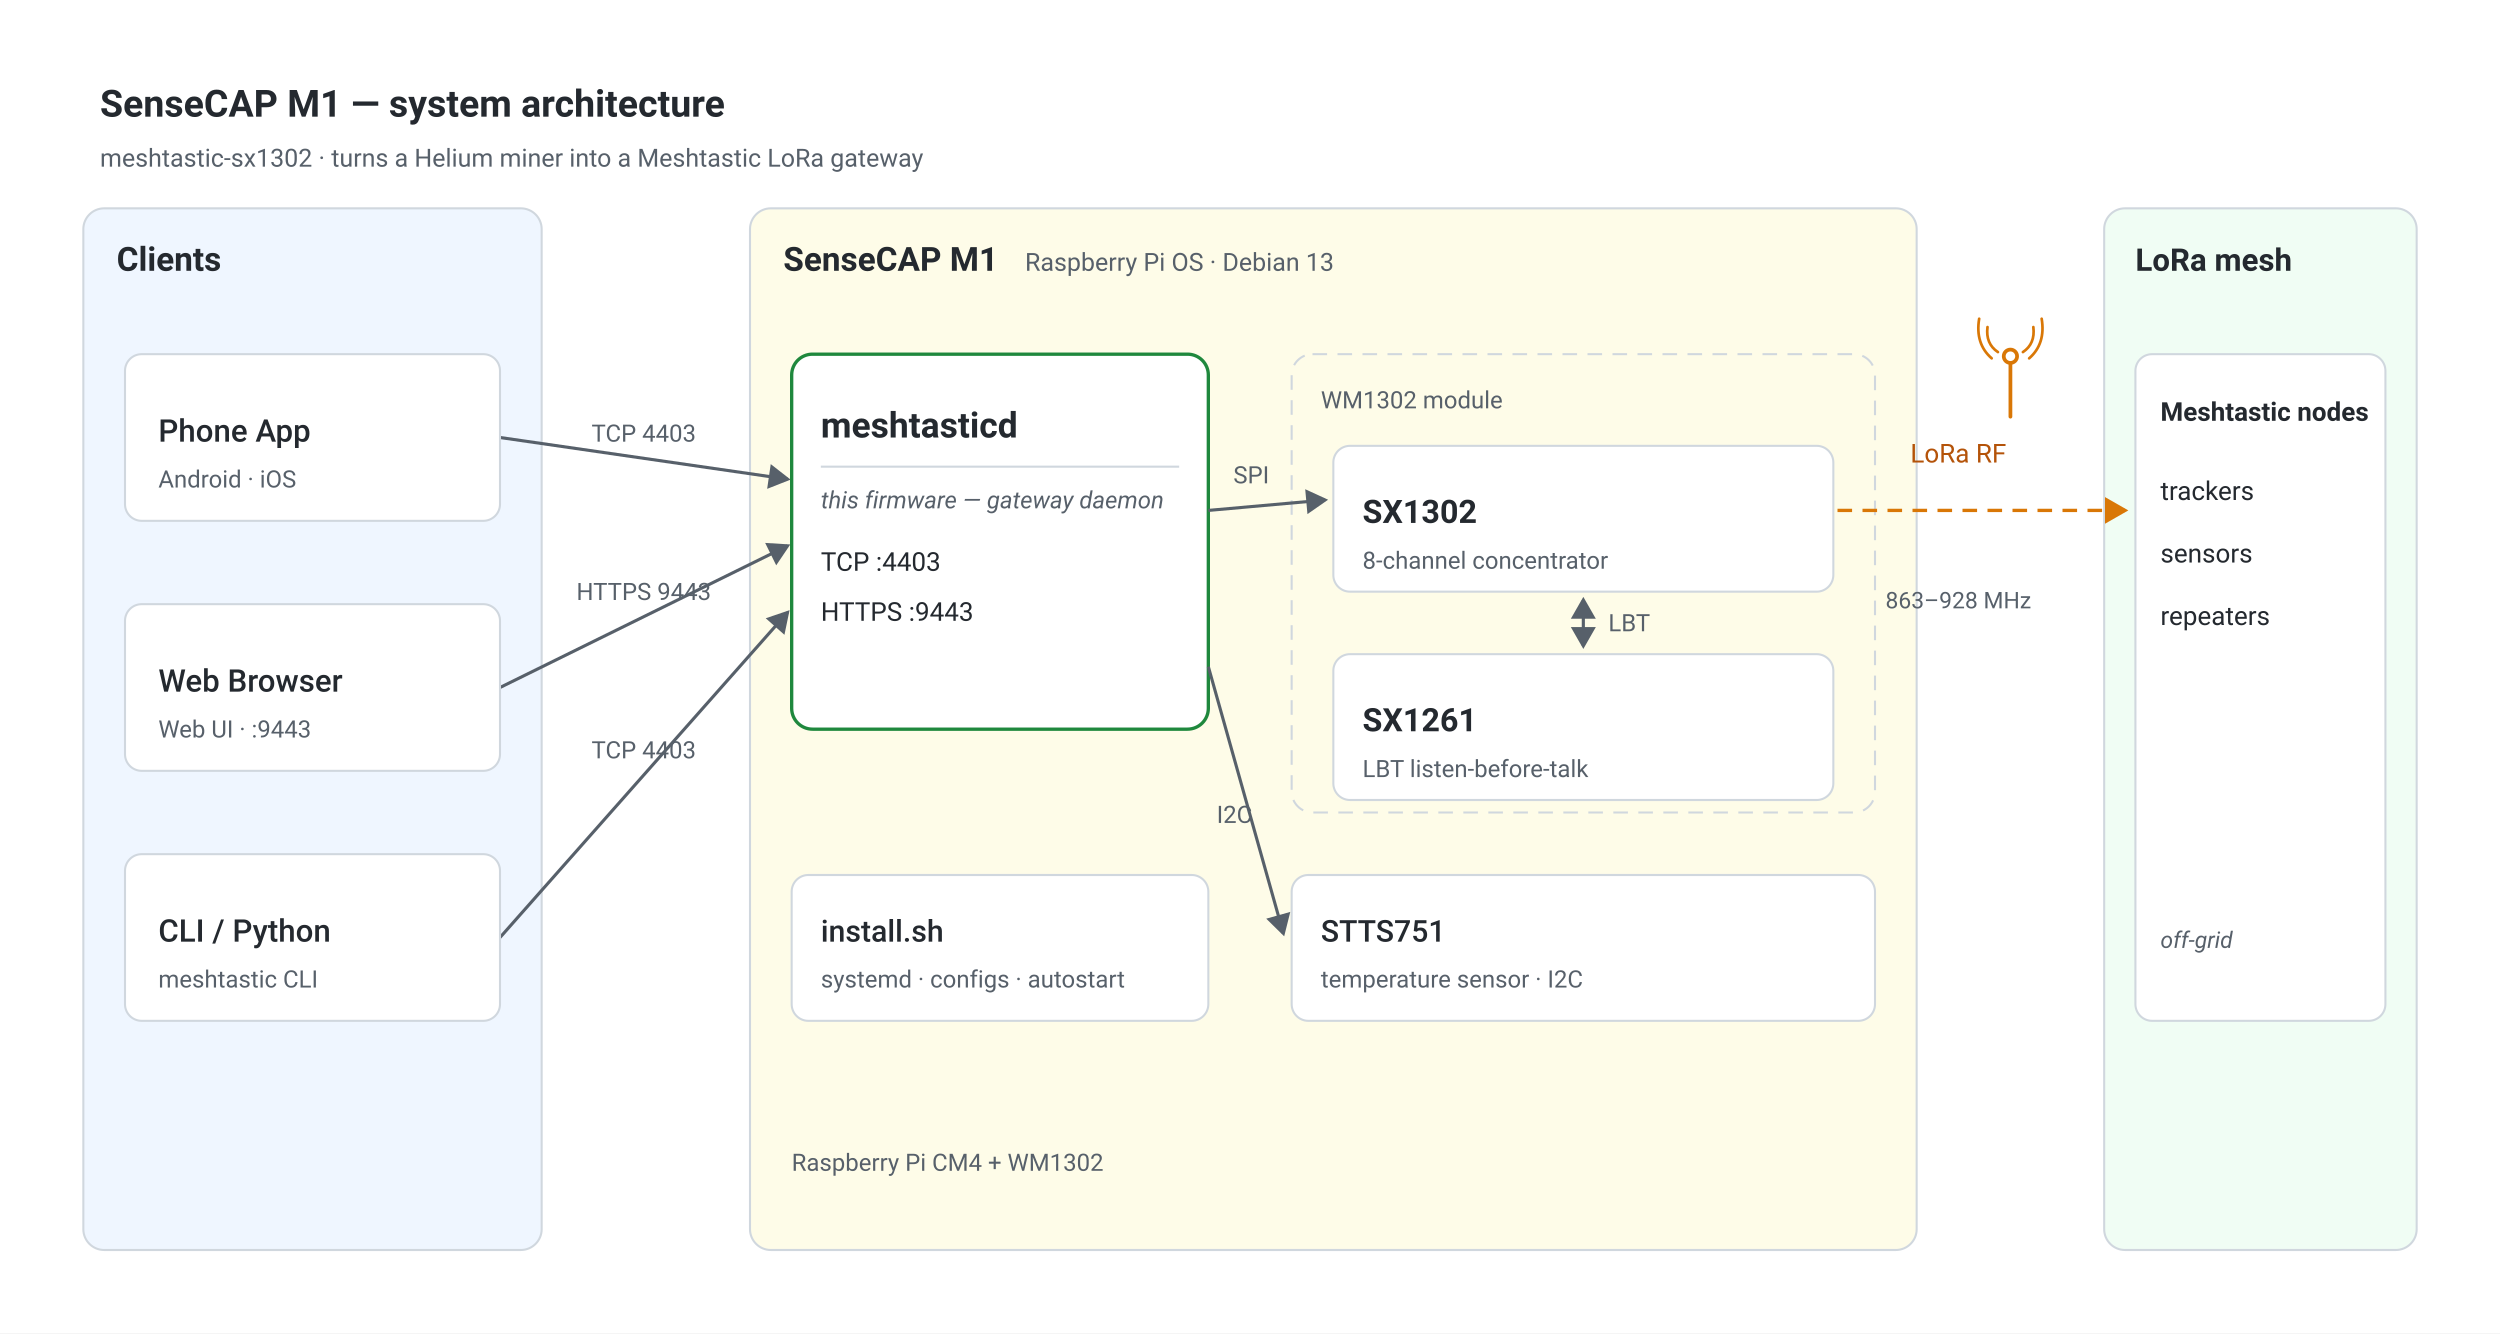
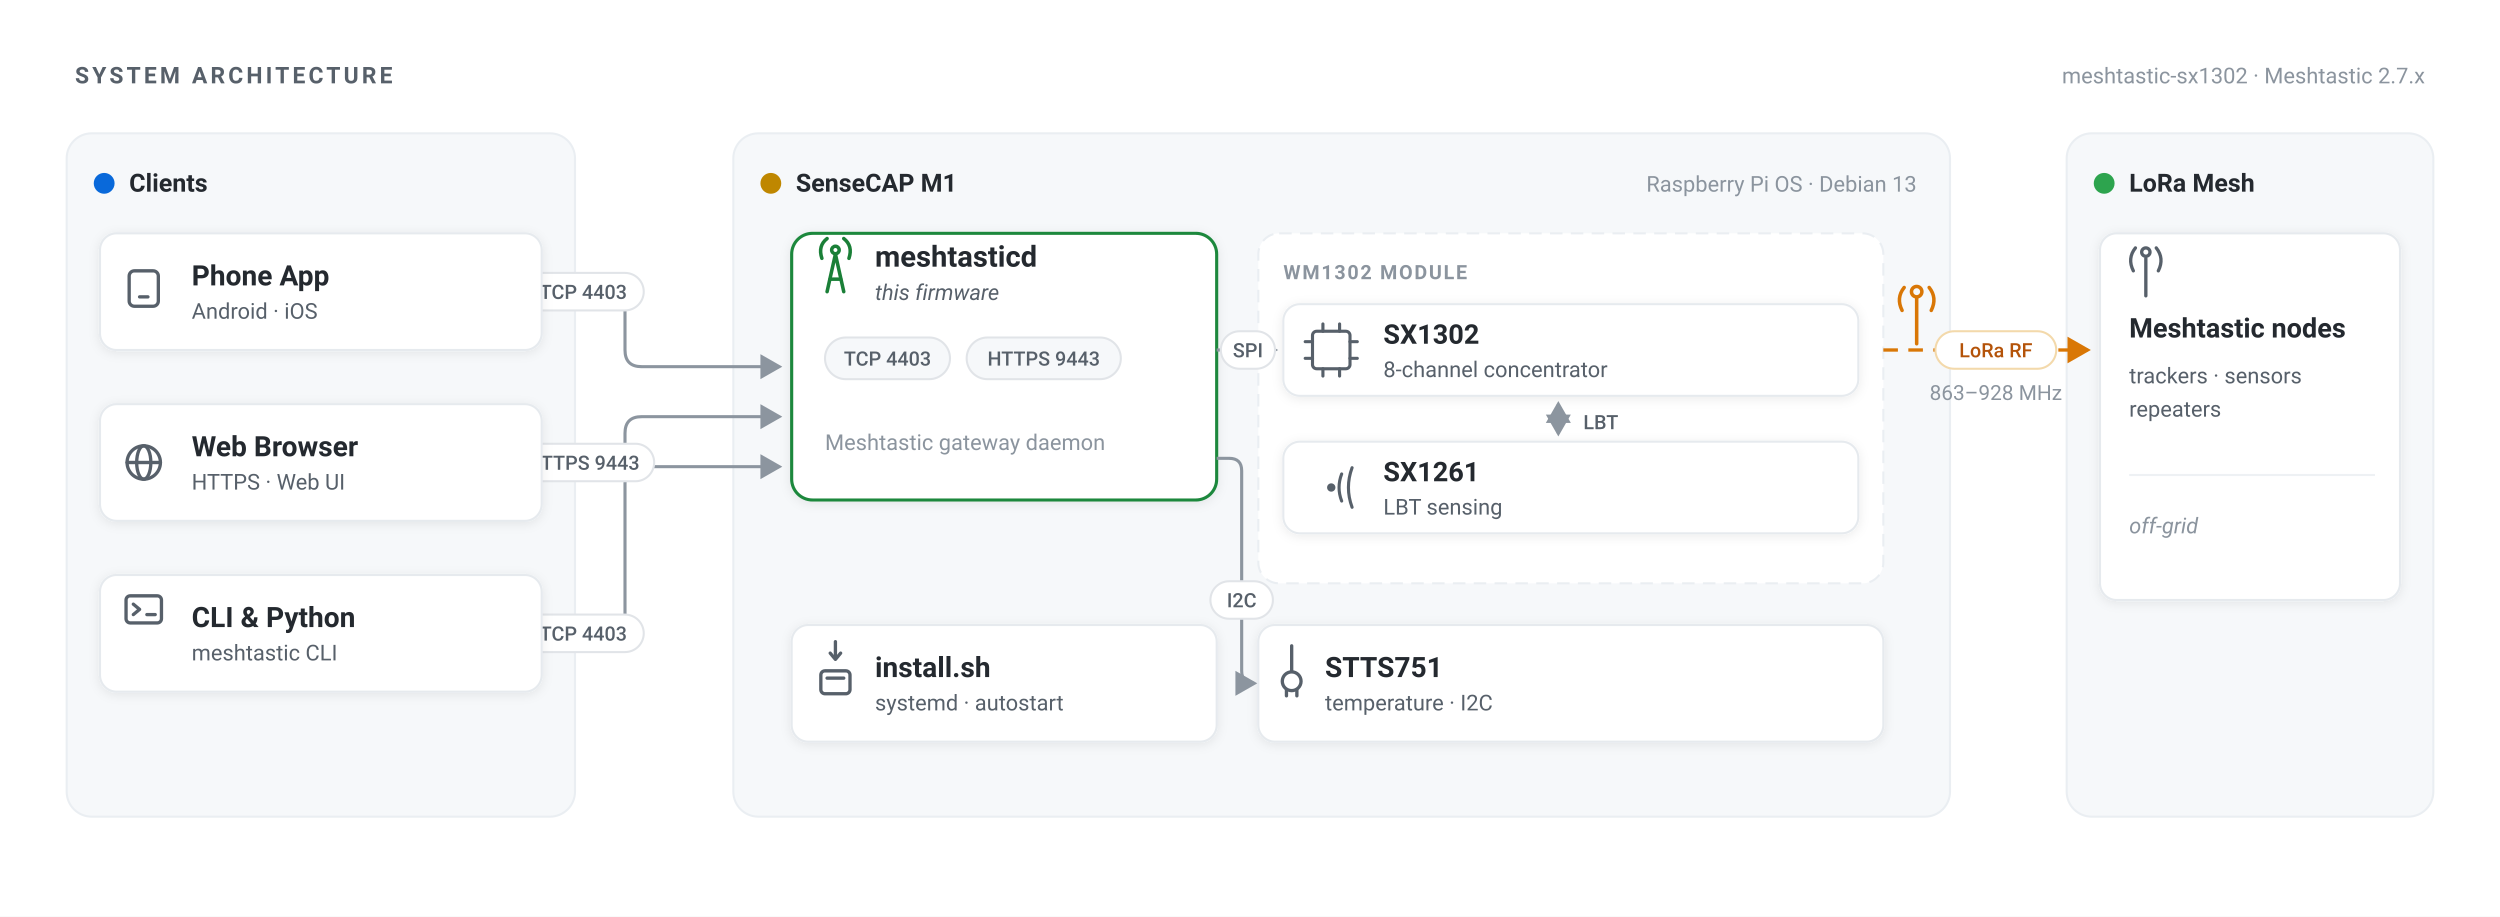
- <svg xmlns="http://www.w3.org/2000/svg" viewBox="0 0 1200 640" width="1200" height="640" font-family="-apple-system, 'Segoe UI', Roboto, Helvetica, Arial, sans-serif">
+ <svg xmlns="http://www.w3.org/2000/svg" viewBox="0 0 1200 440" width="1200" height="440" font-family="-apple-system, 'Segoe UI', Roboto, Helvetica, Arial, sans-serif">
  <defs>
-     <marker id="mGray" markerWidth="8" markerHeight="8" refX="6" refY="4" orient="auto">
-       <path d="M0,0 L7,4 L0,8 z" fill="#57606a" />
+     <filter id="shadow" x="-20%" y="-20%" width="140%" height="160%">
+       <feDropShadow dx="0" dy="1" stdDeviation="2.5" flood-color="#1f2328" flood-opacity="0.08" />
+     </filter>
+     <marker id="arr" markerWidth="8" markerHeight="8" refX="6" refY="4" orient="auto">
+       <path d="M0,0 L7,4 L0,8 z" fill="#8c959f" />
    </marker>
-     <marker id="mGrayS" markerWidth="8" markerHeight="8" refX="6" refY="4" orient="auto-start-reverse">
-       <path d="M0,0 L7,4 L0,8 z" fill="#57606a" />
+     <marker id="arrS" markerWidth="8" markerHeight="8" refX="6" refY="4" orient="auto-start-reverse">
+       <path d="M0,0 L7,4 L0,8 z" fill="#8c959f" />
    </marker>
-     <marker id="mAmber" markerWidth="8" markerHeight="8" refX="6" refY="4" orient="auto">
+     <marker id="arrAm" markerWidth="8" markerHeight="8" refX="6" refY="4" orient="auto">
      <path d="M0,0 L7,4 L0,8 z" fill="#d97706" />
    </marker>
  </defs>
-   <rect width="1200" height="640" fill="#ffffff" />
-   <text x="48" y="56" font-size="18" font-weight="600" fill="#24292f">SenseCAP M1 — system architecture</text>
-   <text x="48" y="80" font-size="12" fill="#57606a">meshtastic-sx1302 · turns a Helium miner into a Meshtastic LoRa gateway</text>
-   <rect x="40" y="100" width="220" height="500" rx="10" fill="#eff6ff" stroke="#d0d7de" />
-   <text x="56" y="130" font-size="16" font-weight="600" fill="#24292f">Clients</text>
-   <rect x="360" y="100" width="560" height="500" rx="10" fill="#fefce8" stroke="#d0d7de" />
-   <text x="376" y="130" font-size="16" font-weight="600" fill="#24292f">SenseCAP M1</text>
-   <text x="492" y="130" font-size="12" fill="#57606a">Raspberry Pi OS · Debian 13</text>
-   <rect x="1010" y="100" width="150" height="500" rx="10" fill="#f0fdf4" stroke="#d0d7de" />
-   <text x="1025" y="130" font-size="15" font-weight="600" fill="#24292f">LoRa mesh</text>
-   <line x1="240" y1="210" x2="378" y2="230" stroke="#57606a" stroke-width="1.5" marker-end="url(#mGray)" />
-   <line x1="240" y1="330" x2="378" y2="262" stroke="#57606a" stroke-width="1.5" marker-end="url(#mGray)" />
-   <line x1="240" y1="450" x2="378" y2="294" stroke="#57606a" stroke-width="1.5" marker-end="url(#mGray)" />
-   <text x="309" y="212" font-size="11.5" fill="#57606a" text-anchor="middle">TCP 4403</text>
-   <text x="309" y="288" font-size="11.5" fill="#57606a" text-anchor="middle">HTTPS 9443</text>
-   <text x="309" y="364" font-size="11.5" fill="#57606a" text-anchor="middle">TCP 4403</text>
-   <rect x="60" y="170" width="180" height="80" rx="8" fill="#ffffff" stroke="#d0d7de" />
-   <text x="76" y="212" font-size="15" font-weight="500" fill="#24292f">Phone App</text>
-   <text x="76" y="234" font-size="11.5" fill="#57606a">Android · iOS</text>
-   <rect x="60" y="290" width="180" height="80" rx="8" fill="#ffffff" stroke="#d0d7de" />
-   <text x="76" y="332" font-size="15" font-weight="500" fill="#24292f">Web Browser</text>
-   <text x="76" y="354" font-size="11.5" fill="#57606a">Web UI · :9443</text>
-   <rect x="60" y="410" width="180" height="80" rx="8" fill="#ffffff" stroke="#d0d7de" />
-   <text x="76" y="452" font-size="15" font-weight="500" fill="#24292f">CLI / Python</text>
-   <text x="76" y="474" font-size="11.5" fill="#57606a">meshtastic CLI</text>
-   <rect x="380" y="170" width="200" height="180" rx="10" fill="#ffffff" stroke="#1f883d" stroke-width="1.6" />
-   <text x="394" y="210" font-size="17" font-weight="600" fill="#24292f">meshtasticd</text>
-   <line x1="394" y1="224" x2="566" y2="224" stroke="#d0d7de" stroke-width="1" />
-   <text x="394" y="244" font-size="11.5" font-style="italic" fill="#57606a">this firmware — gateway daemon</text>
-   <text x="394" y="274" font-size="12.5" fill="#24292f">TCP :4403</text>
-   <text x="394" y="298" font-size="12.5" fill="#24292f">HTTPS :9443</text>
-   <rect x="380" y="420" width="200" height="70" rx="8" fill="#ffffff" stroke="#d0d7de" />
-   <text x="394" y="452" font-size="14.5" font-weight="500" fill="#24292f">install.sh</text>
-   <text x="394" y="474" font-size="11.5" fill="#57606a">systemd · configs · autostart</text>
-   <rect x="620" y="170" width="280" height="220" rx="10" fill="none" stroke="#d0d7de" stroke-dasharray="7 5" />
-   <text x="634" y="196" font-size="11.5" fill="#57606a">WM1302 module</text>
-   <rect x="640" y="214" width="240" height="70" rx="8" fill="#ffffff" stroke="#d0d7de" />
-   <text x="654" y="251" font-size="15.5" font-weight="600" fill="#24292f">SX1302</text>
-   <text x="654" y="273" font-size="11.5" fill="#57606a">8-channel concentrator</text>
-   <line x1="760" y1="288" x2="760" y2="310" stroke="#57606a" stroke-width="1.5" marker-end="url(#mGray)" marker-start="url(#mGrayS)" />
-   <text x="772" y="303" font-size="11.5" fill="#57606a">LBT</text>
-   <rect x="640" y="314" width="240" height="70" rx="8" fill="#ffffff" stroke="#d0d7de" />
-   <text x="654" y="351" font-size="15.5" font-weight="600" fill="#24292f">SX1261</text>
-   <text x="654" y="373" font-size="11.5" fill="#57606a">LBT listen-before-talk</text>
-   <rect x="620" y="420" width="280" height="70" rx="8" fill="#ffffff" stroke="#d0d7de" />
-   <text x="634" y="452" font-size="14.5" font-weight="500" fill="#24292f">STTS751</text>
-   <text x="634" y="474" font-size="11.5" fill="#57606a">temperature sensor · I2C</text>
-   <line x1="580" y1="245" x2="636" y2="240" stroke="#57606a" stroke-width="1.5" marker-end="url(#mGray)" />
-   <text x="592" y="232" font-size="11.5" fill="#57606a">SPI</text>
-   <line x1="580" y1="320" x2="616" y2="448" stroke="#57606a" stroke-width="1.5" marker-end="url(#mGray)" />
-   <text x="584" y="395" font-size="11.5" fill="#57606a">I2C</text>
-   <text x="380" y="562" font-size="11.5" fill="#57606a">Raspberry Pi CM4 + WM1302</text>
-   <line x1="882" y1="245" x2="1020" y2="245" stroke="#d97706" stroke-width="1.6" stroke-dasharray="7 5" marker-end="url(#mAmber)" />
-   <text x="940" y="222" font-size="12.5" fill="#b45309" text-anchor="middle">LoRa RF</text>
-   <text x="940" y="292" font-size="11" fill="#57606a" text-anchor="middle">863–928 MHz</text>
-   <line x1="965" y1="200" x2="965" y2="175" stroke="#d97706" stroke-width="1.8" stroke-linecap="round" />
-   <circle cx="965" cy="171" r="3.2" fill="none" stroke="#d97706" stroke-width="1.8" />
-   <path d="M 971 169 Q 977 165 976 157" fill="none" stroke="#d97706" stroke-width="1.3" stroke-linecap="round" />
-   <path d="M 974 172 Q 982 165 980 153" fill="none" stroke="#d97706" stroke-width="1.3" stroke-linecap="round" />
-   <path d="M 959 169 Q 953 165 954 157" fill="none" stroke="#d97706" stroke-width="1.3" stroke-linecap="round" />
-   <path d="M 956 172 Q 948 165 950 153" fill="none" stroke="#d97706" stroke-width="1.3" stroke-linecap="round" />
-   <rect x="1025" y="170" width="120" height="320" rx="8" fill="#ffffff" stroke="#d0d7de" />
-   <text x="1037" y="202" font-size="12.5" font-weight="600" fill="#24292f">Meshtastic nodes</text>
-   <text x="1037" y="240" font-size="12.5" fill="#24292f">trackers</text>
-   <text x="1037" y="270" font-size="12.5" fill="#24292f">sensors</text>
-   <text x="1037" y="300" font-size="12.5" fill="#24292f">repeaters</text>
-   <text x="1037" y="455" font-size="11" font-style="italic" fill="#57606a">off-grid</text>
+   <rect width="1200" height="440" fill="#ffffff" />
+   <text x="36" y="40" font-size="11" font-weight="600" letter-spacing="1.5" fill="#57606a">SYSTEM ARCHITECTURE</text>
+   <text x="1164" y="40" font-size="10.5" fill="#8b949e" text-anchor="end">meshtastic-sx1302 · Meshtastic 2.7.x</text>
+   <rect x="32" y="64" width="244" height="328" rx="12" fill="#f6f8fa" stroke="#eaeef2" />
+   <circle cx="50" cy="88" r="5" fill="#0969da" />
+   <text x="62" y="92" font-size="12" font-weight="600" fill="#24292f">Clients</text>
+   <rect x="352" y="64" width="584" height="328" rx="12" fill="#f6f8fa" stroke="#eaeef2" />
+   <circle cx="370" cy="88" r="5" fill="#bf8700" />
+   <text x="382" y="92" font-size="12" font-weight="600" fill="#24292f">SenseCAP M1</text>
+   <text x="920" y="92" font-size="10.5" fill="#8b949e" text-anchor="end">Raspberry Pi OS · Debian 13</text>
+   <rect x="992" y="64" width="176" height="328" rx="12" fill="#f6f8fa" stroke="#eaeef2" />
+   <circle cx="1010" cy="88" r="5" fill="#2da44e" />
+   <text x="1022" y="92" font-size="12" font-weight="600" fill="#24292f">LoRa Mesh</text>
+   <path d="M 260 140 L 292 140 Q 300 140 300 148 L 300 168 Q 300 176 308 176 L 374 176" fill="none" stroke="#8c959f" stroke-width="1.5" marker-end="url(#arr)" />
+   <path d="M 260 222 L 292 222 Q 300 222 300 214 L 300 208 Q 300 200 308 200 L 374 200" fill="none" stroke="#8c959f" stroke-width="1.5" marker-end="url(#arr)" />
+   <path d="M 260 304 L 292 304 Q 300 304 300 296 L 300 232 Q 300 224 308 224 L 374 224" fill="none" stroke="#8c959f" stroke-width="1.5" marker-end="url(#arr)" />
+   <rect x="251" y="131" width="58" height="18" rx="9" fill="#ffffff" stroke="#e1e4e8" />
+   <text x="280" y="143.5" font-size="9.5" font-weight="500" fill="#57606a" text-anchor="middle">TCP 4403</text>
+   <rect x="246" y="213" width="68" height="18" rx="9" fill="#ffffff" stroke="#e1e4e8" />
+   <text x="280" y="225.5" font-size="9.5" font-weight="500" fill="#57606a" text-anchor="middle">HTTPS 9443</text>
+   <rect x="251" y="295" width="58" height="18" rx="9" fill="#ffffff" stroke="#e1e4e8" />
+   <text x="280" y="307.5" font-size="9.5" font-weight="500" fill="#57606a" text-anchor="middle">TCP 4403</text>
+   <g filter="url(#shadow)">
+     <rect x="48" y="112" width="212" height="56" rx="8" fill="#ffffff" stroke="#e6eaee" />
+   </g>
+   <g stroke="#57606a" stroke-width="1.6" fill="none" stroke-linecap="round" stroke-linejoin="round">
+     <rect x="62" y="130" width="14" height="17" rx="2.5" />
+     <line x1="67" y1="142.5" x2="71" y2="142.5" />
+   </g>
+   <text x="92" y="137" font-size="13.5" font-weight="600" fill="#24292f">Phone App</text>
+   <text x="92" y="153" font-size="10.5" fill="#57606a">Android · iOS</text>
+   <g filter="url(#shadow)">
+     <rect x="48" y="194" width="212" height="56" rx="8" fill="#ffffff" stroke="#e6eaee" />
+   </g>
+   <g stroke="#57606a" stroke-width="1.6" fill="none" stroke-linecap="round" stroke-linejoin="round">
+     <circle cx="69" cy="222" r="8" />
+     <ellipse cx="69" cy="222" rx="3.4" ry="8" />
+     <line x1="61" y1="222" x2="77" y2="222" />
+   </g>
+   <text x="92" y="219" font-size="13.5" font-weight="600" fill="#24292f">Web Browser</text>
+   <text x="92" y="235" font-size="10.5" fill="#57606a">HTTPS · Web UI</text>
+   <g filter="url(#shadow)">
+     <rect x="48" y="276" width="212" height="56" rx="8" fill="#ffffff" stroke="#e6eaee" />
+   </g>
+   <g stroke="#57606a" stroke-width="1.6" fill="none" stroke-linecap="round" stroke-linejoin="round">
+     <rect x="60.5" y="286" width="17" height="13" rx="2" />
+     <path d="M 64 290 l 3 2.5 -3 2.5" />
+     <line x1="70.5" y1="295" x2="74.5" y2="295" />
+   </g>
+   <text x="92" y="301" font-size="13.5" font-weight="600" fill="#24292f">CLI &amp; Python</text>
+   <text x="92" y="317" font-size="10.5" fill="#57606a">meshtastic CLI</text>
+   <g filter="url(#shadow)">
+     <rect x="380" y="112" width="204" height="128" rx="10" fill="#ffffff" stroke="#1f883d" stroke-width="1.5" />
+   </g>
+   <g stroke="#1a7f37" stroke-width="1.7" fill="none" stroke-linecap="round" stroke-linejoin="round">
+     <path d="M 397 140 L 401 122 L 405 140" />
+     <line x1="398.5" y1="134" x2="403.5" y2="134" />
+     <circle cx="401" cy="120" r="1.8" />
+     <path d="M 394.5 124 Q 392.5 118 397 114.5" />
+     <path d="M 407.5 124 Q 409.5 118 405 114.5" />
+   </g>
+   <text x="420" y="128" font-size="14" font-weight="600" fill="#24292f">meshtasticd</text>
+   <text x="420" y="144" font-size="10.5" font-style="italic" fill="#57606a">this firmware</text>
+   <rect x="396" y="162" width="60" height="20" rx="10" fill="#f6f8fa" stroke="#e1e4e8" />
+   <text x="426" y="175.5" font-size="9.5" font-weight="500" fill="#57606a" text-anchor="middle">TCP 4403</text>
+   <rect x="464" y="162" width="74" height="20" rx="10" fill="#f6f8fa" stroke="#e1e4e8" />
+   <text x="501" y="175.5" font-size="9.5" font-weight="500" fill="#57606a" text-anchor="middle">HTTPS 9443</text>
+   <text x="396" y="216" font-size="10.5" fill="#8b949e">Meshtastic gateway daemon</text>
+   <g filter="url(#shadow)">
+     <rect x="380" y="300" width="204" height="56" rx="8" fill="#ffffff" stroke="#e6eaee" />
+   </g>
+   <g stroke="#57606a" stroke-width="1.6" fill="none" stroke-linecap="round" stroke-linejoin="round">
+     <rect x="394" y="322" width="14" height="11" rx="2" />
+     <line x1="397" y1="325.5" x2="405" y2="325.5" />
+     <line x1="401" y1="308" x2="401" y2="316" />
+     <path d="M 398.5 313.5 L 401 316.5 L 403.5 313.5" />
+   </g>
+   <text x="420" y="325" font-size="13.5" font-weight="600" fill="#24292f">install.sh</text>
+   <text x="420" y="341" font-size="10.5" fill="#57606a">systemd · autostart</text>
+   <rect x="604" y="112" width="300" height="168" rx="10" fill="#ffffff" stroke="#eaeef2" stroke-dasharray="6 4" />
+   <text x="616" y="134" font-size="9.5" font-weight="600" letter-spacing="0.8" fill="#8b949e">WM1302 MODULE</text>
+   <g filter="url(#shadow)">
+     <rect x="616" y="146" width="276" height="44" rx="8" fill="#ffffff" stroke="#e6eaee" />
+   </g>
+   <g stroke="#57606a" stroke-width="1.5" fill="none" stroke-linecap="round">
+     <rect x="630" y="159" width="18" height="18" rx="2" />
+     <line x1="635" y1="159" x2="635" y2="155.5" />
+     <line x1="643" y1="159" x2="643" y2="155.5" />
+     <line x1="635" y1="177" x2="635" y2="180.5" />
+     <line x1="643" y1="177" x2="643" y2="180.5" />
+     <line x1="630" y1="164" x2="626.5" y2="164" />
+     <line x1="630" y1="172" x2="626.5" y2="172" />
+     <line x1="648" y1="164" x2="651.5" y2="164" />
+     <line x1="648" y1="172" x2="651.5" y2="172" />
+   </g>
+   <text x="664" y="165" font-size="13" font-weight="600" fill="#24292f">SX1302</text>
+   <text x="664" y="181" font-size="10.5" fill="#57606a">8-channel concentrator</text>
+   <line x1="748" y1="194" x2="748" y2="208" stroke="#8c959f" stroke-width="1.5" marker-end="url(#arr)" marker-start="url(#arrS)" />
+   <text x="760" y="206" font-size="9.5" font-weight="500" fill="#57606a">LBT</text>
+   <g filter="url(#shadow)">
+     <rect x="616" y="212" width="276" height="44" rx="8" fill="#ffffff" stroke="#e6eaee" />
+   </g>
+   <g stroke="#57606a" stroke-width="1.5" fill="none" stroke-linecap="round">
+     <circle cx="639" cy="234" r="2" fill="#57606a" stroke="none" />
+     <path d="M 644 227.5 Q 641.5 234 644 240.5" />
+     <path d="M 649 224.5 Q 645.5 234 649 243.5" />
+   </g>
+   <text x="664" y="231" font-size="13" font-weight="600" fill="#24292f">SX1261</text>
+   <text x="664" y="247" font-size="10.5" fill="#57606a">LBT sensing</text>
+   <g filter="url(#shadow)">
+     <rect x="604" y="300" width="300" height="56" rx="8" fill="#ffffff" stroke="#e6eaee" />
+   </g>
+   <g stroke="#57606a" stroke-width="1.6" fill="none" stroke-linecap="round">
+     <line x1="620" y1="310" x2="620" y2="322" />
+     <circle cx="620" cy="327" r="4.5" />
+     <line x1="617.5" y1="331" x2="617.5" y2="334" />
+     <line x1="622.5" y1="331" x2="622.5" y2="334" />
+   </g>
+   <text x="636" y="325" font-size="13.5" font-weight="600" fill="#24292f">STTS751</text>
+   <text x="636" y="341" font-size="10.5" fill="#57606a">temperature · I2C</text>
+   <line x1="584" y1="168" x2="612" y2="168" stroke="#8c959f" stroke-width="1.5" marker-end="url(#arr)" />
+   <rect x="586" y="159" width="26" height="18" rx="9" fill="#ffffff" stroke="#e1e4e8" />
+   <text x="599" y="171.5" font-size="9.5" font-weight="500" fill="#57606a" text-anchor="middle">SPI</text>
+   <path d="M 584 220 L 590 220 Q 596 220 596 226 L 596 322 Q 596 328 602 328" fill="none" stroke="#8c959f" stroke-width="1.5" marker-end="url(#arr)" />
+   <rect x="581" y="279" width="30" height="18" rx="9" fill="#ffffff" stroke="#e1e4e8" />
+   <text x="596" y="291.5" font-size="9.5" font-weight="500" fill="#57606a" text-anchor="middle">I2C</text>
+   <line x1="904" y1="168" x2="1002" y2="168" stroke="#d97706" stroke-width="1.6" stroke-dasharray="7 5" marker-end="url(#arrAm)" />
+   <g stroke="#d97706" stroke-width="1.7" fill="none" stroke-linecap="round">
+     <line x1="920" y1="165" x2="920" y2="143" />
+     <circle cx="920" cy="140" r="2.5" />
+     <path d="M 913 149 Q 910 143 914 138" />
+     <path d="M 927 149 Q 930 143 926 138" />
+   </g>
+   <rect x="929" y="159" width="58" height="18" rx="9" fill="#ffffff" stroke="#f3d9ab" />
+   <text x="958" y="171.5" font-size="9.5" font-weight="500" fill="#b45309" text-anchor="middle">LoRa RF</text>
+   <text x="958" y="192" font-size="10" fill="#8b949e" text-anchor="middle">863–928 MHz</text>
+   <g filter="url(#shadow)">
+     <rect x="1008" y="112" width="144" height="176" rx="8" fill="#ffffff" stroke="#e6eaee" />
+   </g>
+   <g stroke="#57606a" stroke-width="1.6" fill="none" stroke-linecap="round">
+     <line x1="1030" y1="142" x2="1030" y2="124" />
+     <circle cx="1030" cy="121" r="2" />
+     <path d="M 1024 130 Q 1021 124 1025 119" />
+     <path d="M 1036 130 Q 1039 124 1035 119" />
+   </g>
+   <text x="1022" y="162" font-size="13" font-weight="600" fill="#24292f">Meshtastic nodes</text>
+   <text x="1022" y="184" font-size="10.5" fill="#57606a">trackers · sensors</text>
+   <text x="1022" y="200" font-size="10.5" fill="#57606a">repeaters</text>
+   <line x1="1022" y1="228" x2="1140" y2="228" stroke="#eef1f4" stroke-width="1" />
+   <text x="1022" y="256" font-size="10.5" font-style="italic" fill="#8b949e">off-grid</text>
</svg>
